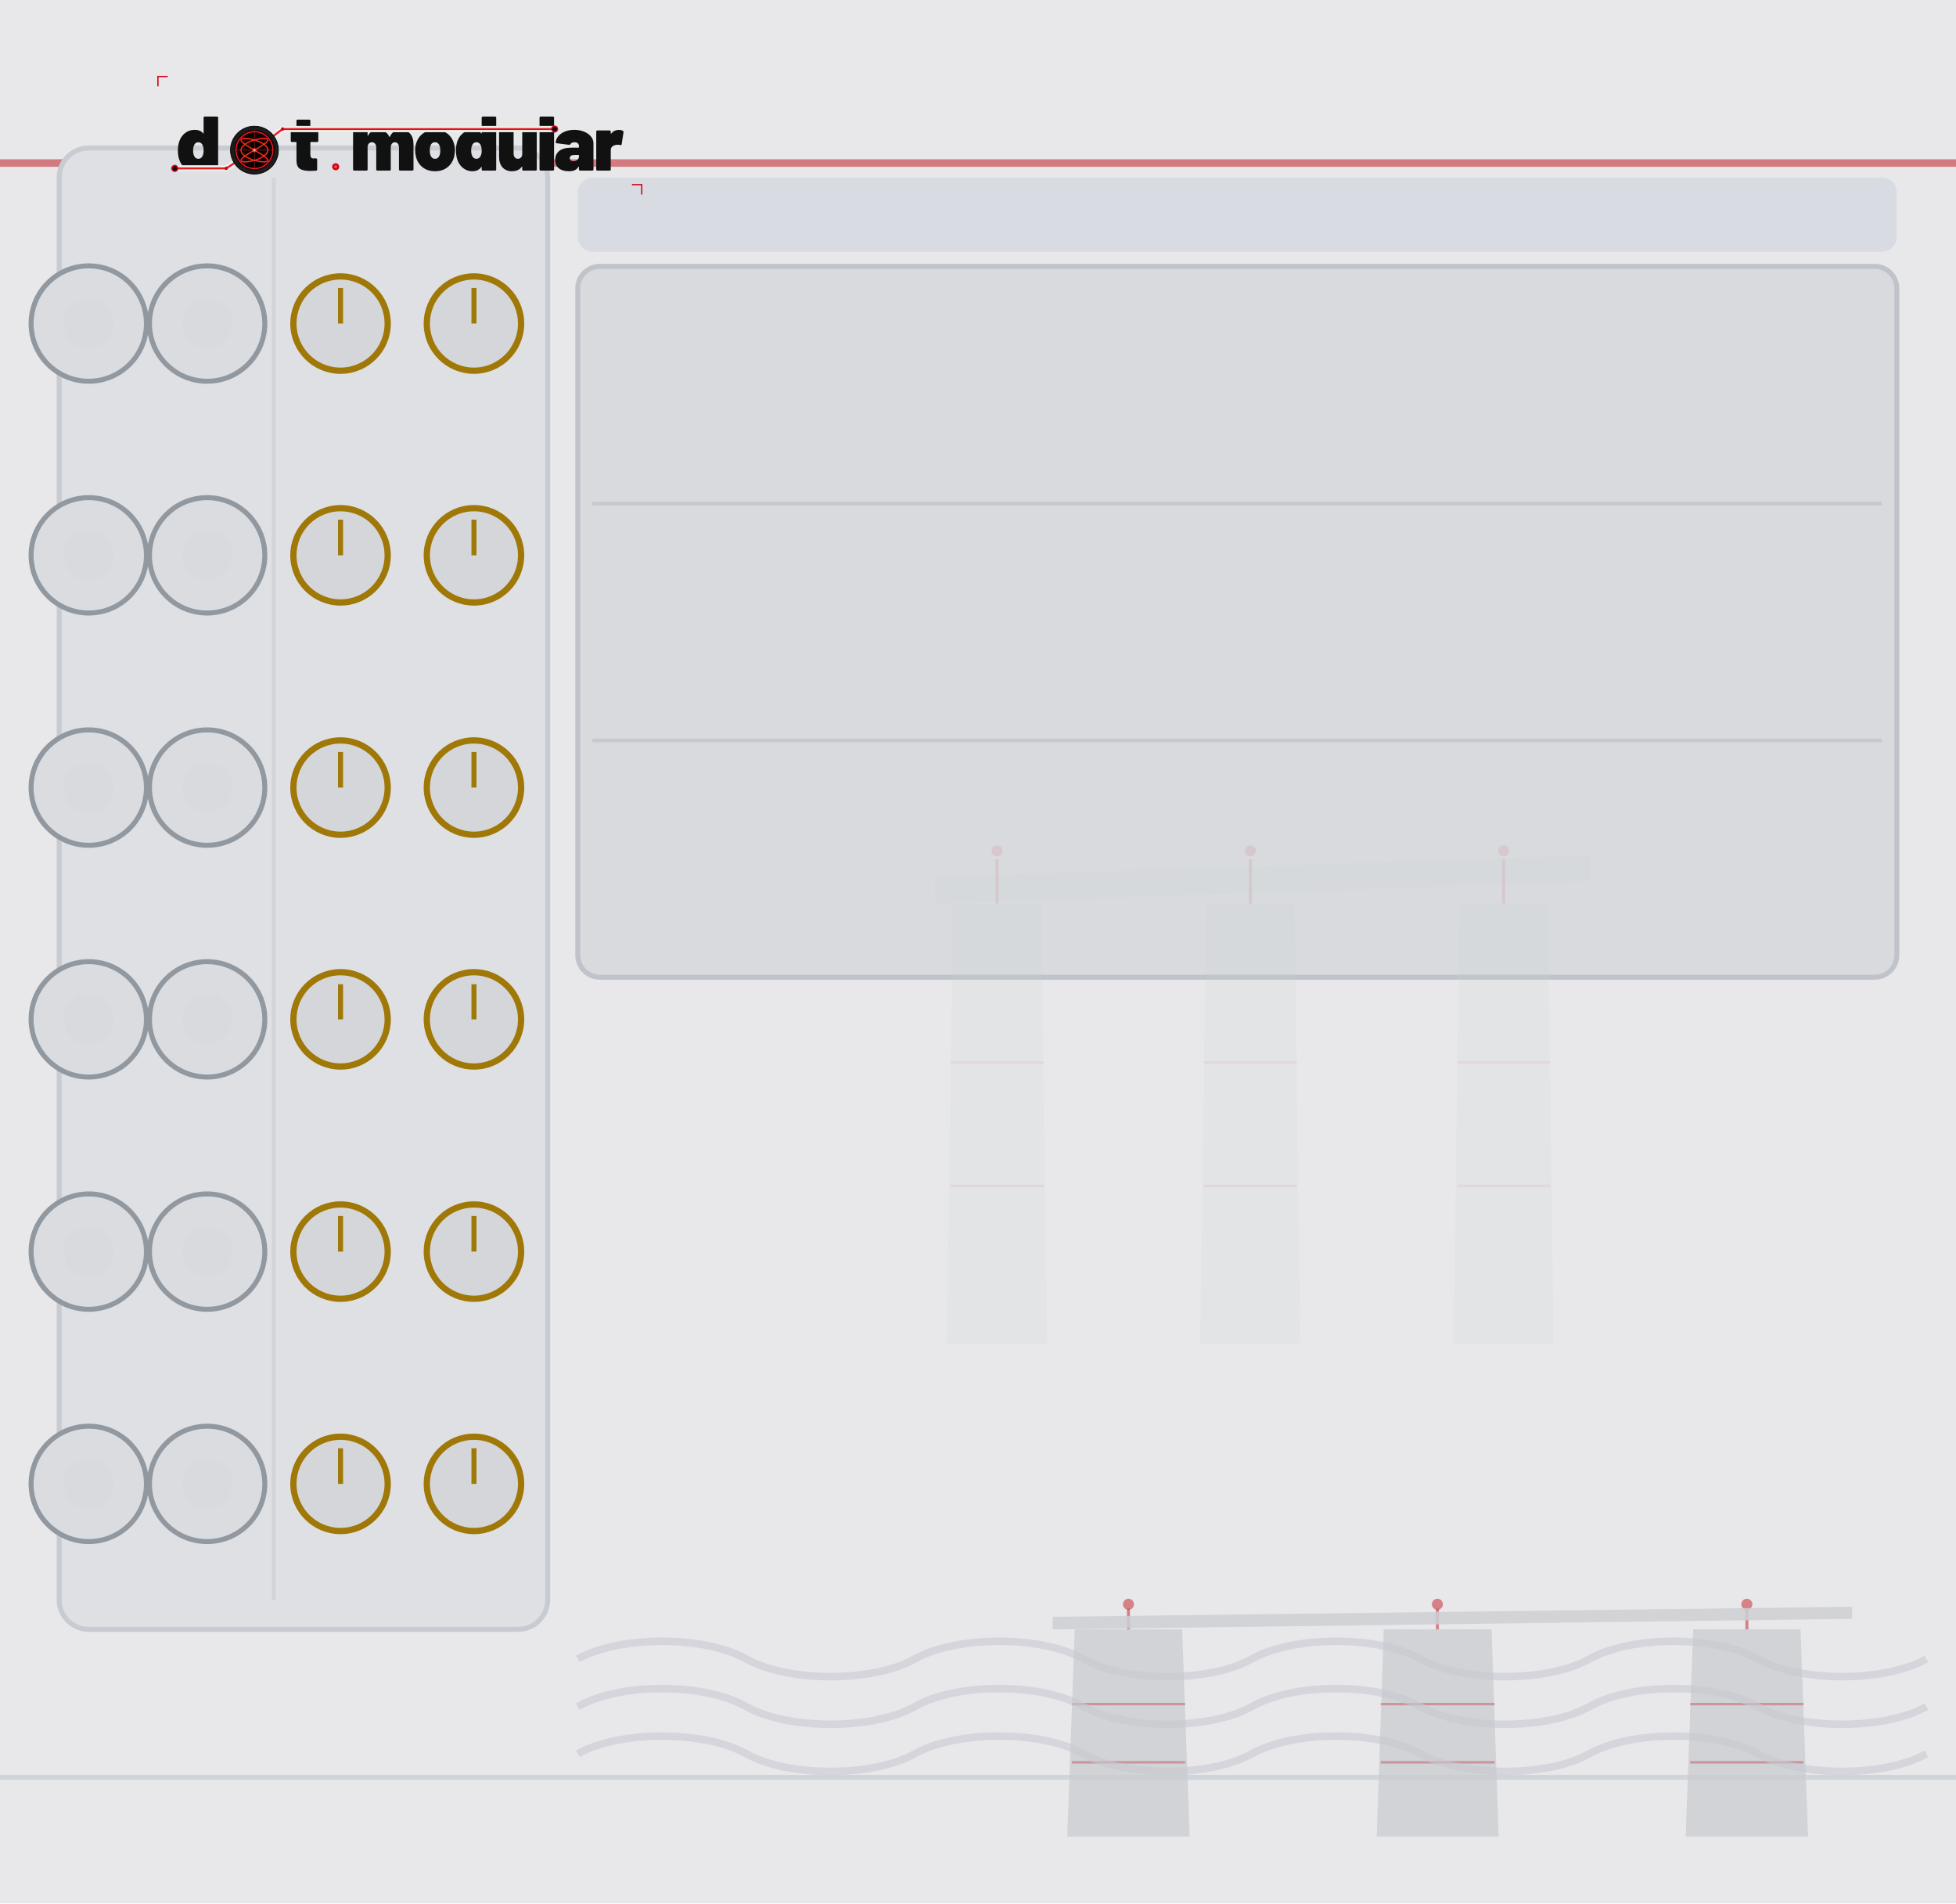
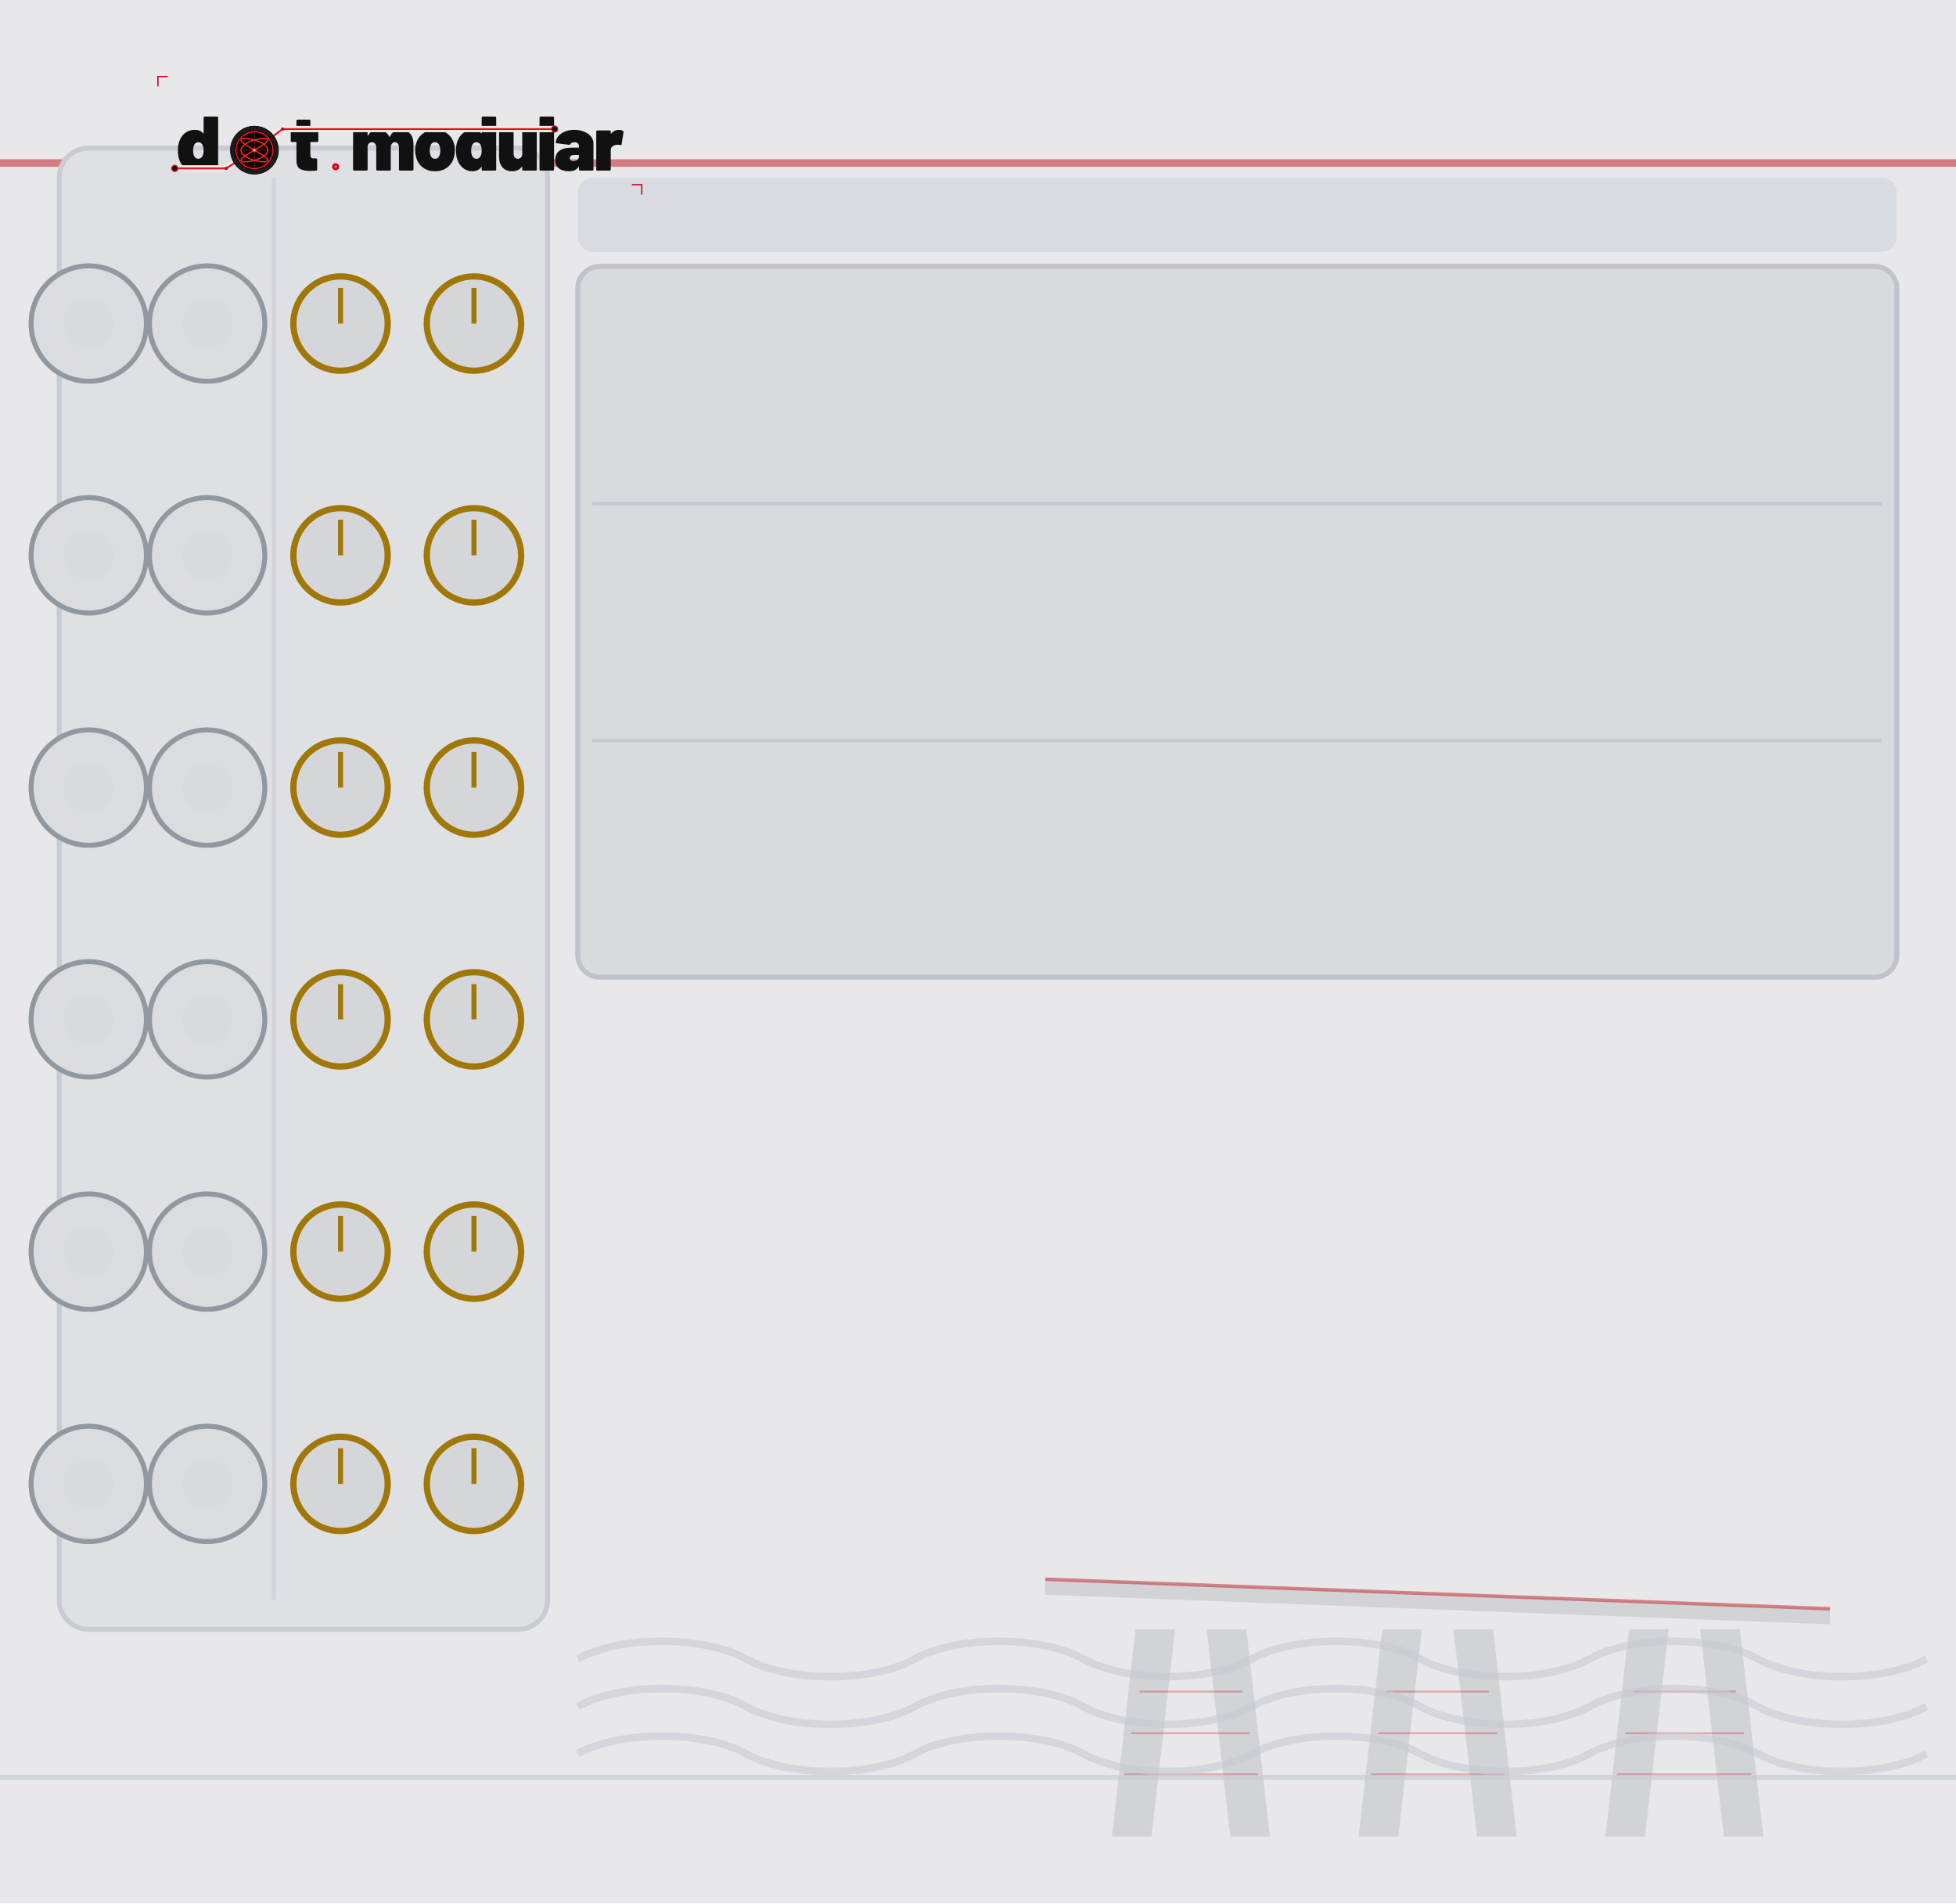
<svg xmlns="http://www.w3.org/2000/svg" width="390.0" height="379.43" viewBox="0 0 390.0 379.43">
  <g>
    <rect width="390.0" height="379.43" fill="#e8e8ea" />
-     <polygon points="214.3,324.8 235.7,324.8 237.2,366.1 212.8,366.1" fill="#cdcfd4" fill-opacity="0.85" />
-     <line x1="213.7" y1="339.7" x2="236.3" y2="339.7" stroke="#c0202a" stroke-width="0.5" stroke-opacity="0.340" />
-     <line x1="213.7" y1="351.3" x2="236.3" y2="351.3" stroke="#c0202a" stroke-width="0.5" stroke-opacity="0.340" />
-     <line x1="225.0" y1="324.8" x2="225.0" y2="320.7" stroke="#c0202a" stroke-width="0.6" stroke-opacity="0.510" />
-     <circle cx="225.0" cy="319.8" r="1.1" fill="#c0202a" fill-opacity="0.510" />
-     <polygon points="275.9,324.8 297.4,324.8 298.8,366.1 274.5,366.1" fill="#cdcfd4" fill-opacity="0.85" />
-     <line x1="275.3" y1="339.7" x2="298.0" y2="339.7" stroke="#c0202a" stroke-width="0.5" stroke-opacity="0.340" />
-     <line x1="275.3" y1="351.3" x2="298.0" y2="351.3" stroke="#c0202a" stroke-width="0.5" stroke-opacity="0.340" />
-     <line x1="286.6" y1="324.8" x2="286.6" y2="320.7" stroke="#c0202a" stroke-width="0.6" stroke-opacity="0.510" />
-     <circle cx="286.6" cy="319.8" r="1.1" fill="#c0202a" fill-opacity="0.510" />
-     <polygon points="337.6,324.8 359.0,324.8 360.5,366.1 336.1,366.1" fill="#cdcfd4" fill-opacity="0.85" />
-     <line x1="337.0" y1="339.7" x2="359.6" y2="339.7" stroke="#c0202a" stroke-width="0.5" stroke-opacity="0.340" />
-     <line x1="337.0" y1="351.3" x2="359.6" y2="351.3" stroke="#c0202a" stroke-width="0.5" stroke-opacity="0.340" />
-     <line x1="348.3" y1="324.8" x2="348.3" y2="320.7" stroke="#c0202a" stroke-width="0.6" stroke-opacity="0.510" />
-     <circle cx="348.3" cy="319.8" r="1.1" fill="#c0202a" fill-opacity="0.510" />
-     <polygon points="209.9,322.3 369.3,320.3 369.3,322.7 209.9,324.8" fill="#cdcfd4" fill-opacity="0.85" />
+     <polygon points="226.4,324.8 234.3,324.8 229.6,366.1 221.7,366.1" fill="#cdcfd4" fill-opacity="0.85" />
+     <polygon points="240.6,324.8 248.5,324.8 253.2,366.1 245.3,366.1" fill="#cdcfd4" fill-opacity="0.85" />
+     <line x1="227.2" y1="337.2" x2="247.7" y2="337.2" stroke="#c0202a" stroke-width="0.4" stroke-opacity="0.297" />
+     <line x1="225.6" y1="345.5" x2="249.2" y2="345.5" stroke="#c0202a" stroke-width="0.4" stroke-opacity="0.297" />
+     <line x1="224.1" y1="353.7" x2="250.8" y2="353.7" stroke="#c0202a" stroke-width="0.4" stroke-opacity="0.297" />
+     <polygon points="275.6,324.8 283.5,324.8 278.8,366.1 270.9,366.1" fill="#cdcfd4" fill-opacity="0.85" />
+     <polygon points="289.8,324.8 297.7,324.8 302.4,366.1 294.5,366.1" fill="#cdcfd4" fill-opacity="0.85" />
+     <line x1="276.4" y1="337.2" x2="296.9" y2="337.2" stroke="#c0202a" stroke-width="0.4" stroke-opacity="0.297" />
+     <line x1="274.8" y1="345.5" x2="298.5" y2="345.5" stroke="#c0202a" stroke-width="0.4" stroke-opacity="0.297" />
+     <line x1="273.3" y1="353.7" x2="300.0" y2="353.7" stroke="#c0202a" stroke-width="0.4" stroke-opacity="0.297" />
+     <polygon points="324.8,324.8 332.7,324.8 328.0,366.1 320.1,366.1" fill="#cdcfd4" fill-opacity="0.85" />
+     <polygon points="339.0,324.8 346.9,324.8 351.6,366.1 343.7,366.1" fill="#cdcfd4" fill-opacity="0.85" />
+     <line x1="325.6" y1="337.2" x2="346.1" y2="337.2" stroke="#c0202a" stroke-width="0.4" stroke-opacity="0.297" />
+     <line x1="324.1" y1="345.5" x2="347.7" y2="345.5" stroke="#c0202a" stroke-width="0.4" stroke-opacity="0.297" />
+     <line x1="322.5" y1="353.7" x2="349.2" y2="353.7" stroke="#c0202a" stroke-width="0.4" stroke-opacity="0.297" />
+     <polygon points="208.4,314.8 364.9,320.7 364.9,323.8 208.4,317.9" fill="#cdcfd4" fill-opacity="0.85" />
+     <line x1="208.4" y1="314.8 " x2="364.9" y2="320.7" stroke="#c0202a" stroke-width="0.7" stroke-opacity="0.510" />
    <path d="M 115.2 330.7 C 123.6 326.0 140.4 326.0 148.8 330.7 C 157.2 335.4 174.0 335.4 182.4 330.7 C 190.8 326.0 207.6 326.0 216.0 330.7 C 224.4 335.4 241.2 335.4 249.6 330.7 C 258.0 326.0 274.8 326.0 283.2 330.7 C 291.7 335.4 308.5 335.4 316.9 330.7 C 325.3 326.0 342.1 326.0 350.5 330.7 C 358.9 335.4 375.7 335.4 384.1 330.7 " fill="none" stroke="#c8cad0" stroke-width="1.5" stroke-opacity="0.6" />
    <path d="M 115.2 340.2 C 123.6 335.4 140.4 335.4 148.8 340.2 C 157.2 344.9 174.0 344.9 182.4 340.2 C 190.8 335.4 207.6 335.4 216.0 340.2 C 224.4 344.9 241.2 344.9 249.6 340.2 C 258.0 335.4 274.8 335.4 283.2 340.2 C 291.7 344.9 308.5 344.9 316.9 340.2 C 325.3 335.4 342.1 335.4 350.5 340.2 C 358.9 344.9 375.7 344.9 384.1 340.2 " fill="none" stroke="#c8cad0" stroke-width="1.5" stroke-opacity="0.6" />
    <path d="M 115.2 349.6 C 123.6 344.9 140.4 344.9 148.8 349.6 C 157.2 354.3 174.0 354.3 182.4 349.6 C 190.8 344.9 207.6 344.9 216.0 349.6 C 224.4 354.3 241.2 354.3 249.6 349.6 C 258.0 344.9 274.8 344.9 283.2 349.6 C 291.7 354.3 308.5 354.3 316.9 349.6 C 325.3 344.9 342.1 344.9 350.5 349.6 C 358.9 354.3 375.7 354.3 384.1 349.6 " fill="none" stroke="#c8cad0" stroke-width="1.5" stroke-opacity="0.6" />
    <line x1="0" y1="32.5" x2="390.0" y2="32.5" stroke="#c0202a" stroke-width="1.5" stroke-opacity="0.55" />
    <line x1="0" y1="354.3" x2="390.0" y2="354.3" stroke="#c8ccd2" stroke-width="1" stroke-opacity="0.7" />
    <rect x="11.8" y="29.5" width="97.4" height="295.3" rx="5.9" fill="#dfe0e3" stroke="#c8ccd2" stroke-width="1" />
    <line x1="54.6" y1="35.4" x2="54.6" y2="318.9" stroke="#c8ccd2" stroke-width="0.75" stroke-opacity="0.6" />
    <rect x="115.2" y="35.4" width="263.0" height="14.8" rx="3.0" fill="#cdd4dc" fill-opacity="0.6" />
    <rect x="115.2" y="53.1" width="263.0" height="141.7" rx="4.4" fill="#d8dade" stroke="#c0c4ca" stroke-width="1" />
-     <polygon points="190.0,180.1 207.6,180.1 208.8,268.0 188.8,268.0" fill="#cdcfd4" fill-opacity="0.15" />
-     <line x1="189.5" y1="211.8" x2="208.1" y2="211.8" stroke="#c0202a" stroke-width="0.5" stroke-opacity="0.060" />
-     <line x1="189.5" y1="236.4" x2="208.1" y2="236.4" stroke="#c0202a" stroke-width="0.5" stroke-opacity="0.060" />
-     <line x1="198.8" y1="180.1" x2="198.8" y2="171.3" stroke="#c0202a" stroke-width="0.6" stroke-opacity="0.090" />
-     <circle cx="198.8" cy="169.6" r="1.1" fill="#c0202a" fill-opacity="0.090" />
-     <polygon points="240.5,180.1 258.1,180.1 259.3,268.0 239.3,268.0" fill="#cdcfd4" fill-opacity="0.15" />
-     <line x1="240.0" y1="211.8" x2="258.6" y2="211.8" stroke="#c0202a" stroke-width="0.5" stroke-opacity="0.060" />
-     <line x1="240.0" y1="236.4" x2="258.6" y2="236.4" stroke="#c0202a" stroke-width="0.5" stroke-opacity="0.060" />
-     <line x1="249.3" y1="180.1" x2="249.3" y2="171.3" stroke="#c0202a" stroke-width="0.6" stroke-opacity="0.090" />
-     <circle cx="249.3" cy="169.6" r="1.1" fill="#c0202a" fill-opacity="0.090" />
-     <polygon points="291.0,180.1 308.6,180.1 309.8,268.0 289.8,268.0" fill="#cdcfd4" fill-opacity="0.15" />
-     <line x1="290.6" y1="211.8" x2="309.1" y2="211.8" stroke="#c0202a" stroke-width="0.5" stroke-opacity="0.060" />
-     <line x1="290.6" y1="236.4" x2="309.1" y2="236.4" stroke="#c0202a" stroke-width="0.5" stroke-opacity="0.060" />
-     <line x1="299.8" y1="180.1" x2="299.8" y2="171.3" stroke="#c0202a" stroke-width="0.6" stroke-opacity="0.090" />
-     <circle cx="299.8" cy="169.6" r="1.1" fill="#c0202a" fill-opacity="0.090" />
-     <polygon points="186.4,174.8 317.1,170.5 317.1,175.7 186.4,180.1" fill="#cdcfd4" fill-opacity="0.15" />
    <line x1="118.1" y1="100.4" x2="375.2" y2="100.4" stroke="#c0c4ca" stroke-width="0.75" stroke-opacity="0.7" />
    <line x1="118.1" y1="147.6" x2="375.2" y2="147.6" stroke="#c0c4ca" stroke-width="0.75" stroke-opacity="0.7" />
  </g>
  <g>
    <g transform="translate(29.53,13.29) scale(0.14001)">
      <g transform="translate(40.00,148.00) scale(0.11,-0.11)">
        <path d="M370 700H528Q535 700 539.0 696.0Q543 692 543 685V15Q543 8 539.0 4.0Q535 0 528 0H370Q363 0 359.0 4.0Q355 8 355 15V45Q355 48 353.0 49.0Q351 50 349 47Q312 -8 233 -8Q166 -8 112.5 34.5Q59 77 37 150Q22 200 22 262Q22 334 44 390Q68 451 119.0 489.5Q170 528 241 528Q314 528 349 482Q351 480 353.0 480.5Q355 481 355 484V685Q355 692 359.0 696.0Q363 700 370 700ZM355 259Q355 307 339 336Q321 367 287 367Q251 367 234 334Q219 306 219 259Q219 214 234 186Q252 153 287 153Q322 153 340 187Q355 216 355 259Z" fill="#111111" />
      </g>
      <g transform="translate(201.37,148.00) scale(0.11,-0.11)">
        <path d="M358 370H275Q270 370 270 365V208Q270 158 306 158H343Q350 158 354.0 154.0Q358 150 358 143V15Q358 1 343 -1Q304 -4 268 -4Q177 -4 134.0 24.0Q91 52 90 130V365Q90 370 85 370H31Q24 370 20.0 374.0Q16 378 16 385V505Q16 512 20.0 516.0Q24 520 31 520H85Q90 520 90 525V645Q90 652 94.0 656.0Q98 660 105 660H255Q262 660 266.0 656.0Q270 652 270 645V525Q270 520 275 520H358Q365 520 369.0 516.0Q373 512 373 505V385Q373 378 369.0 374.0Q365 370 358 370Z" fill="#111111" />
      </g>
      <g transform="translate(288.27,148.00) scale(0.11,-0.11)">
        <path d="M815 341V15Q815 8 811.0 4.0Q807 0 800 0H642Q635 0 631.0 4.0Q627 8 627 15V300Q627 330 612.5 348.5Q598 367 575 367Q551 367 536.0 348.5Q521 330 521 300V15Q521 8 517.0 4.0Q513 0 506 0H348Q341 0 337.0 4.0Q333 8 333 15V300Q333 330 317.5 348.5Q302 367 277 367Q255 367 240.5 353.5Q226 340 222 317Q221 315 221 311V15Q221 8 217.0 4.0Q213 0 206 0H48Q41 0 37.0 4.0Q33 8 33 15V505Q33 512 37.0 516.0Q41 520 48 520H206Q213 520 217.0 516.0Q221 512 221 505V455Q221 451 223.0 451.0Q225 451 227 454Q265 528 355 528Q406 528 444.5 504.5Q483 481 503 437Q506 432 509 438Q529 483 564.5 505.5Q600 528 648 528Q727 528 771.0 479.0Q815 430 815 341Z" fill="#111111" />
      </g>
      <g transform="translate(377.92,148.00) scale(0.11,-0.11)">
        <path d="M32 181Q22 217 22 261Q22 310 34 350Q58 433 122.5 480.5Q187 528 280 528Q373 528 436.5 480.5Q500 433 524 352Q536 310 536 263Q536 225 528 187Q507 97 441.5 44.5Q376 -8 279 -8Q184 -8 118.5 43.0Q53 94 32 181ZM343 217Q347 236 347 262Q347 285 342 308Q327 367 279 367Q229 367 216 308Q211 291 211 262Q211 236 215 217Q230 153 279 153Q305 153 321.0 170.5Q337 188 343 217Z" fill="#111111" />
      </g>
      <g transform="translate(436.00,148.00) scale(0.11,-0.11)">
        <path d="M370 700H528Q535 700 539.0 696.0Q543 692 543 685V15Q543 8 539.0 4.0Q535 0 528 0H370Q363 0 359.0 4.0Q355 8 355 15V45Q355 48 353.0 49.0Q351 50 349 47Q312 -8 233 -8Q166 -8 112.5 34.5Q59 77 37 150Q22 200 22 262Q22 334 44 390Q68 451 119.0 489.5Q170 528 241 528Q314 528 349 482Q351 480 353.0 480.5Q355 481 355 484V685Q355 692 359.0 696.0Q363 700 370 700ZM355 259Q355 307 339 336Q321 367 287 367Q251 367 234 334Q219 306 219 259Q219 214 234 186Q252 153 287 153Q322 153 340 187Q355 216 355 259Z" fill="#111111" />
      </g>
      <g transform="translate(496.39,148.00) scale(0.11,-0.11)">
        <path d="M346 520H504Q511 520 515.0 516.0Q519 512 519 505V15Q519 8 515.0 4.0Q511 0 504 0H346Q339 0 335.0 4.0Q331 8 331 15V48Q331 51 329.0 52.0Q327 53 325 50Q284 -8 197 -8Q121 -8 76.0 41.5Q31 91 31 179V505Q31 512 35.0 516.0Q39 520 46 520H204Q211 520 215.0 516.0Q219 512 219 505V220Q219 190 234.5 171.5Q250 153 275 153Q297 153 311.5 166.5Q326 180 330 203Q331 205 331 209V505Q331 512 335.0 516.0Q339 520 346 520Z" fill="#111111" />
      </g>
      <g transform="translate(553.81,148.00) scale(0.11,-0.11)">
        <path d="M33 15V685Q33 692 37.0 696.0Q41 700 48 700H206Q213 700 217.0 696.0Q221 692 221 685V15Q221 8 217.0 4.0Q213 0 206 0H48Q41 0 37.0 4.0Q33 8 33 15Z" fill="#111111" />
      </g>
      <g transform="translate(578.45,148.00) scale(0.11,-0.11)">
        <path d="M507 355V15Q507 8 503.0 4.0Q499 0 492 0H334Q327 0 323.0 4.0Q319 8 319 15V50Q319 54 317.5 54.5Q316 55 314 52Q297 21 267.0 6.5Q237 -8 188 -8Q106 -8 59.0 29.5Q12 67 12 139Q12 215 65.5 256.0Q119 297 221 297H314Q319 297 319 302V320Q319 341 303.5 354.0Q288 367 262 367Q244 367 230.0 361.0Q216 355 210 345Q206 338 202.5 335.5Q199 333 193 334L32 354Q18 356 18 366Q22 411 54.0 448.0Q86 485 139.5 506.5Q193 528 259 528Q327 528 384.0 505.0Q441 482 474.0 442.0Q507 402 507 355ZM319 185V198Q319 203 314 203H264Q201 203 201 162Q201 144 212.5 133.0Q224 122 246 122Q278 122 298.5 139.0Q319 156 319 185Z" fill="#111111" />
      </g>
      <g transform="translate(634.55,148.00) scale(0.11,-0.11)">
        <path d="M379 514Q388 509 386 495L362 341Q361 333 356.5 331.0Q352 329 344 331Q326 335 312 335Q297 335 284 332Q258 327 239.5 310.5Q221 294 221 266V15Q221 8 217.0 4.0Q213 0 206 0H48Q41 0 37.0 4.0Q33 8 33 15V505Q33 512 37.0 516.0Q41 520 48 520H206Q213 520 217.0 516.0Q221 512 221 505V481Q221 478 223.0 477.0Q225 476 226 478Q264 527 325 527Q359 527 379 514Z" fill="#111111" />
      </g>
      <path d="M 38.0,144.8 L 111.3,144.8 L 151.4,118.8 L 191.6,88.8 L 578.9,88.8" fill="none" stroke="#f0ede8" stroke-width="9.0" stroke-linecap="round" stroke-linejoin="round" />
      <path d="M 38.0,144.8 L 111.3,144.8 L 151.4,118.8 L 191.6,88.8 L 578.9,88.8" fill="none" stroke="#d4001a" stroke-width="2.60" stroke-linecap="round" stroke-linejoin="round" />
      <path d="M 38.0,144.8 L 111.3,144.8 L 151.4,118.8 L 191.6,88.8 L 578.9,88.8" fill="none" stroke="#ff5533" stroke-width="0.88" stroke-linecap="round" stroke-linejoin="round" opacity="0.7" />
      <circle cx="38.0" cy="144.8" r="4.2" fill="#0d0d0d" stroke="#d4001a" stroke-width="1.76" />
      <circle cx="578.9" cy="88.8" r="4.2" fill="#0d0d0d" stroke="#d4001a" stroke-width="1.76" />
      <circle cx="111.3" cy="144.8" r="2.4" fill="#d4001a" />
      <circle cx="191.6" cy="88.8" r="2.4" fill="#d4001a" />
      <g transform="translate(151.430,118.850)">
        <circle r="34.100" fill="#1c1c1c" stroke="#000000" stroke-width="1.023" />
        <circle r="28.644" fill="#0a0202" />
        <g stroke="#a83020" stroke-width="0.682" opacity="0.9">
          <line x1="-28.644" y1="0" x2="28.644" y2="0" />
          <line x1="0" y1="-28.644" x2="0" y2="28.644" />
        </g>
        <g stroke="#7a2018" stroke-width="0.443" opacity="0.6">
          <line x1="-28.644" y1="-14.322" x2="28.644" y2="-14.322" />
          <line x1="-14.322" y1="-28.644" x2="-14.322" y2="28.644" />
          <line x1="-28.644" y1="14.322" x2="28.644" y2="14.322" />
          <line x1="14.322" y1="-28.644" x2="14.322" y2="28.644" />
        </g>
        <path d="M 19.10,0.00 L 19.01,1.05 L 18.76,2.09 L 18.34,3.13 L 17.76,4.16 L 17.01,5.16 L 16.12,6.15 L 15.09,7.11 L 13.92,8.05 L 12.63,8.95 L 11.22,9.82 L 9.72,10.65 L 8.13,11.44 L 6.47,12.18 L 4.75,12.87 L 2.99,13.52 L 1.20,14.11 L -0.60,14.64 L -2.39,15.12 L -4.17,15.54 L -5.90,15.89 L -7.58,16.18 L -9.20,16.41 L -10.73,16.58 L -12.17,16.68 L -13.50,16.71 L -14.71,16.68 L -15.79,16.58 L -16.73,16.41 L -17.53,16.18 L -18.16,15.89 L -18.64,15.54 L -18.95,15.12 L -19.09,14.64 L -19.06,14.11 L -18.86,13.52 L -18.50,12.87 L -17.97,12.18 L -17.28,11.44 L -16.44,10.65 L -15.45,9.82 L -14.32,8.95 L -13.07,8.05 L -11.70,7.11 L -10.23,6.15 L -8.67,5.16 L -7.03,4.16 L -5.33,3.13 L -3.58,2.09 L -1.80,1.05 L -0.00,0.00 L 1.80,-1.05 L 3.58,-2.09 L 5.33,-3.13 L 7.03,-4.16 L 8.67,-5.16 L 10.23,-6.15 L 11.70,-7.11 L 13.07,-8.05 L 14.32,-8.95 L 15.45,-9.82 L 16.44,-10.65 L 17.28,-11.44 L 17.97,-12.18 L 18.50,-12.87 L 18.86,-13.52 L 19.06,-14.11 L 19.09,-14.64 L 18.95,-15.12 L 18.64,-15.54 L 18.16,-15.89 L 17.53,-16.18 L 16.73,-16.41 L 15.79,-16.58 L 14.71,-16.68 L 13.50,-16.71 L 12.17,-16.68 L 10.73,-16.58 L 9.20,-16.41 L 7.58,-16.18 L 5.90,-15.89 L 4.17,-15.54 L 2.39,-15.12 L 0.60,-14.64 L -1.20,-14.11 L -2.99,-13.52 L -4.75,-12.87 L -6.47,-12.18 L -8.13,-11.44 L -9.72,-10.65 L -11.22,-9.82 L -12.63,-8.95 L -13.92,-8.05 L -15.09,-7.11 L -16.12,-6.15 L -17.01,-5.16 L -17.76,-4.16 L -18.34,-3.13 L -18.76,-2.09 L -19.01,-1.05 L -19.10,-0.00 L -19.01,1.05 L -18.76,2.09 L -18.34,3.13 L -17.76,4.16 L -17.01,5.16 L -16.12,6.15 L -15.09,7.11 L -13.92,8.05 L -12.63,8.95 L -11.22,9.82 L -9.72,10.65 L -8.13,11.44 L -6.47,12.18 L -4.75,12.87 L -2.99,13.52 L -1.20,14.11 L 0.60,14.64 L 2.39,15.12 L 4.17,15.54 L 5.90,15.89 L 7.58,16.18 L 9.20,16.41 L 10.73,16.58 L 12.17,16.68 L 13.50,16.71 L 14.71,16.68 L 15.79,16.58 L 16.73,16.41 L 17.53,16.18 L 18.16,15.89 L 18.64,15.54 L 18.95,15.12 L 19.09,14.64 L 19.06,14.11 L 18.86,13.52 L 18.50,12.87 L 17.97,12.18 L 17.28,11.44 L 16.44,10.65 L 15.45,9.82 L 14.32,8.95 L 13.07,8.05 L 11.70,7.11 L 10.23,6.15 L 8.67,5.16 L 7.03,4.16 L 5.33,3.13 L 3.58,2.09 L 1.80,1.05 L 0.00,0.00 L -1.80,-1.05 L -3.58,-2.09 L -5.33,-3.13 L -7.03,-4.16 L -8.67,-5.16 L -10.23,-6.15 L -11.70,-7.11 L -13.07,-8.05 L -14.32,-8.95 L -15.45,-9.82 L -16.44,-10.65 L -17.28,-11.44 L -17.97,-12.18 L -18.50,-12.87 L -18.86,-13.52 L -19.06,-14.11 L -19.09,-14.64 L -18.95,-15.12 L -18.64,-15.54 L -18.16,-15.89 L -17.53,-16.18 L -16.73,-16.41 L -15.79,-16.58 L -14.71,-16.68 L -13.50,-16.71 L -12.17,-16.68 L -10.73,-16.58 L -9.20,-16.41 L -7.58,-16.18 L -5.90,-15.89 L -4.17,-15.54 L -2.39,-15.12 L -0.60,-14.64 L 1.20,-14.11 L 2.99,-13.52 L 4.75,-12.87 L 6.47,-12.18 L 8.13,-11.44 L 9.72,-10.65 L 11.22,-9.82 L 12.63,-8.95 L 13.92,-8.05 L 15.09,-7.11 L 16.12,-6.15 L 17.01,-5.16 L 17.76,-4.16 L 18.34,-3.13 L 18.76,-2.09 L 19.01,-1.05 L 19.10,-0.00 Z" fill="none" stroke="#ff2a1a" stroke-width="1.705" stroke-linejoin="round" />
        <circle r="26.257" fill="none" stroke="#d4001a" stroke-width="1.876" />
        <circle r="26.257" fill="none" stroke="#ff5533" stroke-width="0.614" opacity="0.7" />
        <circle r="2.899" fill="#ff3322" />
        <circle r="1.364" fill="#ffccbb" />
      </g>
      <circle cx="267.1" cy="142.5" r="5.0" fill="#d4001a" />
      <circle cx="267.1" cy="142.5" r="2.0" fill="#ff5544" />
      <polyline points="14,28 14,14 28,14" fill="none" stroke="#d4001a" stroke-width="1.8" />
      <polyline points="703,182 703,168 689,168" fill="none" stroke="#d4001a" stroke-width="1.8" />
    </g>
  </g>
  <g>
    <circle cx="17.7" cy="64.5" r="11.5" fill="#dadce0" stroke="#9298a0" stroke-width="1" />
    <circle cx="17.7" cy="64.5" r="5.0" fill="#d8dade" />
    <circle cx="41.3" cy="64.5" r="11.5" fill="#dadce0" stroke="#9298a0" stroke-width="1" />
    <circle cx="41.3" cy="64.5" r="5.0" fill="#d8dade" />
    <circle cx="67.9" cy="64.5" r="9.4" fill="#d4d6d9" stroke="#a07808" stroke-width="1.25" />
    <line x1="67.9" y1="64.5" x2="67.9" y2="57.4" stroke="#a07808" stroke-width="1" />
    <circle cx="94.5" cy="64.5" r="9.4" fill="#d4d6d9" stroke="#a07808" stroke-width="1.25" />
    <line x1="94.5" y1="64.5" x2="94.5" y2="57.4" stroke="#a07808" stroke-width="1" />
    <circle cx="17.7" cy="110.7" r="11.5" fill="#dadce0" stroke="#9298a0" stroke-width="1" />
    <circle cx="17.7" cy="110.7" r="5.0" fill="#d8dade" />
    <circle cx="41.3" cy="110.7" r="11.5" fill="#dadce0" stroke="#9298a0" stroke-width="1" />
    <circle cx="41.3" cy="110.7" r="5.0" fill="#d8dade" />
    <circle cx="67.9" cy="110.7" r="9.4" fill="#d4d6d9" stroke="#a07808" stroke-width="1.25" />
    <line x1="67.9" y1="110.7" x2="67.9" y2="103.6" stroke="#a07808" stroke-width="1" />
    <circle cx="94.5" cy="110.7" r="9.4" fill="#d4d6d9" stroke="#a07808" stroke-width="1.25" />
    <line x1="94.5" y1="110.7" x2="94.5" y2="103.6" stroke="#a07808" stroke-width="1" />
    <circle cx="17.7" cy="157.0" r="11.5" fill="#dadce0" stroke="#9298a0" stroke-width="1" />
    <circle cx="17.7" cy="157.0" r="5.0" fill="#d8dade" />
    <circle cx="41.3" cy="157.0" r="11.5" fill="#dadce0" stroke="#9298a0" stroke-width="1" />
    <circle cx="41.3" cy="157.0" r="5.0" fill="#d8dade" />
    <circle cx="67.9" cy="157.0" r="9.4" fill="#d4d6d9" stroke="#a07808" stroke-width="1.25" />
    <line x1="67.9" y1="157.0" x2="67.9" y2="149.9" stroke="#a07808" stroke-width="1" />
    <circle cx="94.5" cy="157.0" r="9.4" fill="#d4d6d9" stroke="#a07808" stroke-width="1.25" />
    <line x1="94.5" y1="157.0" x2="94.5" y2="149.9" stroke="#a07808" stroke-width="1" />
    <circle cx="17.7" cy="203.2" r="11.5" fill="#dadce0" stroke="#9298a0" stroke-width="1" />
    <circle cx="17.7" cy="203.2" r="5.0" fill="#d8dade" />
    <circle cx="41.3" cy="203.2" r="11.5" fill="#dadce0" stroke="#9298a0" stroke-width="1" />
    <circle cx="41.3" cy="203.2" r="5.0" fill="#d8dade" />
    <circle cx="67.9" cy="203.2" r="9.4" fill="#d4d6d9" stroke="#a07808" stroke-width="1.25" />
    <line x1="67.9" y1="203.2" x2="67.9" y2="196.2" stroke="#a07808" stroke-width="1" />
    <circle cx="94.5" cy="203.2" r="9.4" fill="#d4d6d9" stroke="#a07808" stroke-width="1.25" />
    <line x1="94.5" y1="203.2" x2="94.5" y2="196.2" stroke="#a07808" stroke-width="1" />
    <circle cx="17.7" cy="249.5" r="11.5" fill="#dadce0" stroke="#9298a0" stroke-width="1" />
    <circle cx="17.7" cy="249.5" r="5.0" fill="#d8dade" />
    <circle cx="41.3" cy="249.5" r="11.5" fill="#dadce0" stroke="#9298a0" stroke-width="1" />
    <circle cx="41.3" cy="249.5" r="5.0" fill="#d8dade" />
    <circle cx="67.9" cy="249.5" r="9.4" fill="#d4d6d9" stroke="#a07808" stroke-width="1.25" />
    <line x1="67.9" y1="249.5" x2="67.9" y2="242.4" stroke="#a07808" stroke-width="1" />
    <circle cx="94.5" cy="249.5" r="9.4" fill="#d4d6d9" stroke="#a07808" stroke-width="1.25" />
    <line x1="94.5" y1="249.5" x2="94.5" y2="242.4" stroke="#a07808" stroke-width="1" />
    <circle cx="17.7" cy="295.8" r="11.5" fill="#dadce0" stroke="#9298a0" stroke-width="1" />
    <circle cx="17.7" cy="295.8" r="5.0" fill="#d8dade" />
    <circle cx="41.3" cy="295.8" r="11.5" fill="#dadce0" stroke="#9298a0" stroke-width="1" />
    <circle cx="41.3" cy="295.8" r="5.0" fill="#d8dade" />
    <circle cx="67.9" cy="295.8" r="9.4" fill="#d4d6d9" stroke="#a07808" stroke-width="1.25" />
    <line x1="67.9" y1="295.8" x2="67.9" y2="288.7" stroke="#a07808" stroke-width="1" />
    <circle cx="94.5" cy="295.8" r="9.4" fill="#d4d6d9" stroke="#a07808" stroke-width="1.25" />
    <line x1="94.5" y1="295.8" x2="94.5" y2="288.7" stroke="#a07808" stroke-width="1" />
  </g>
</svg>
